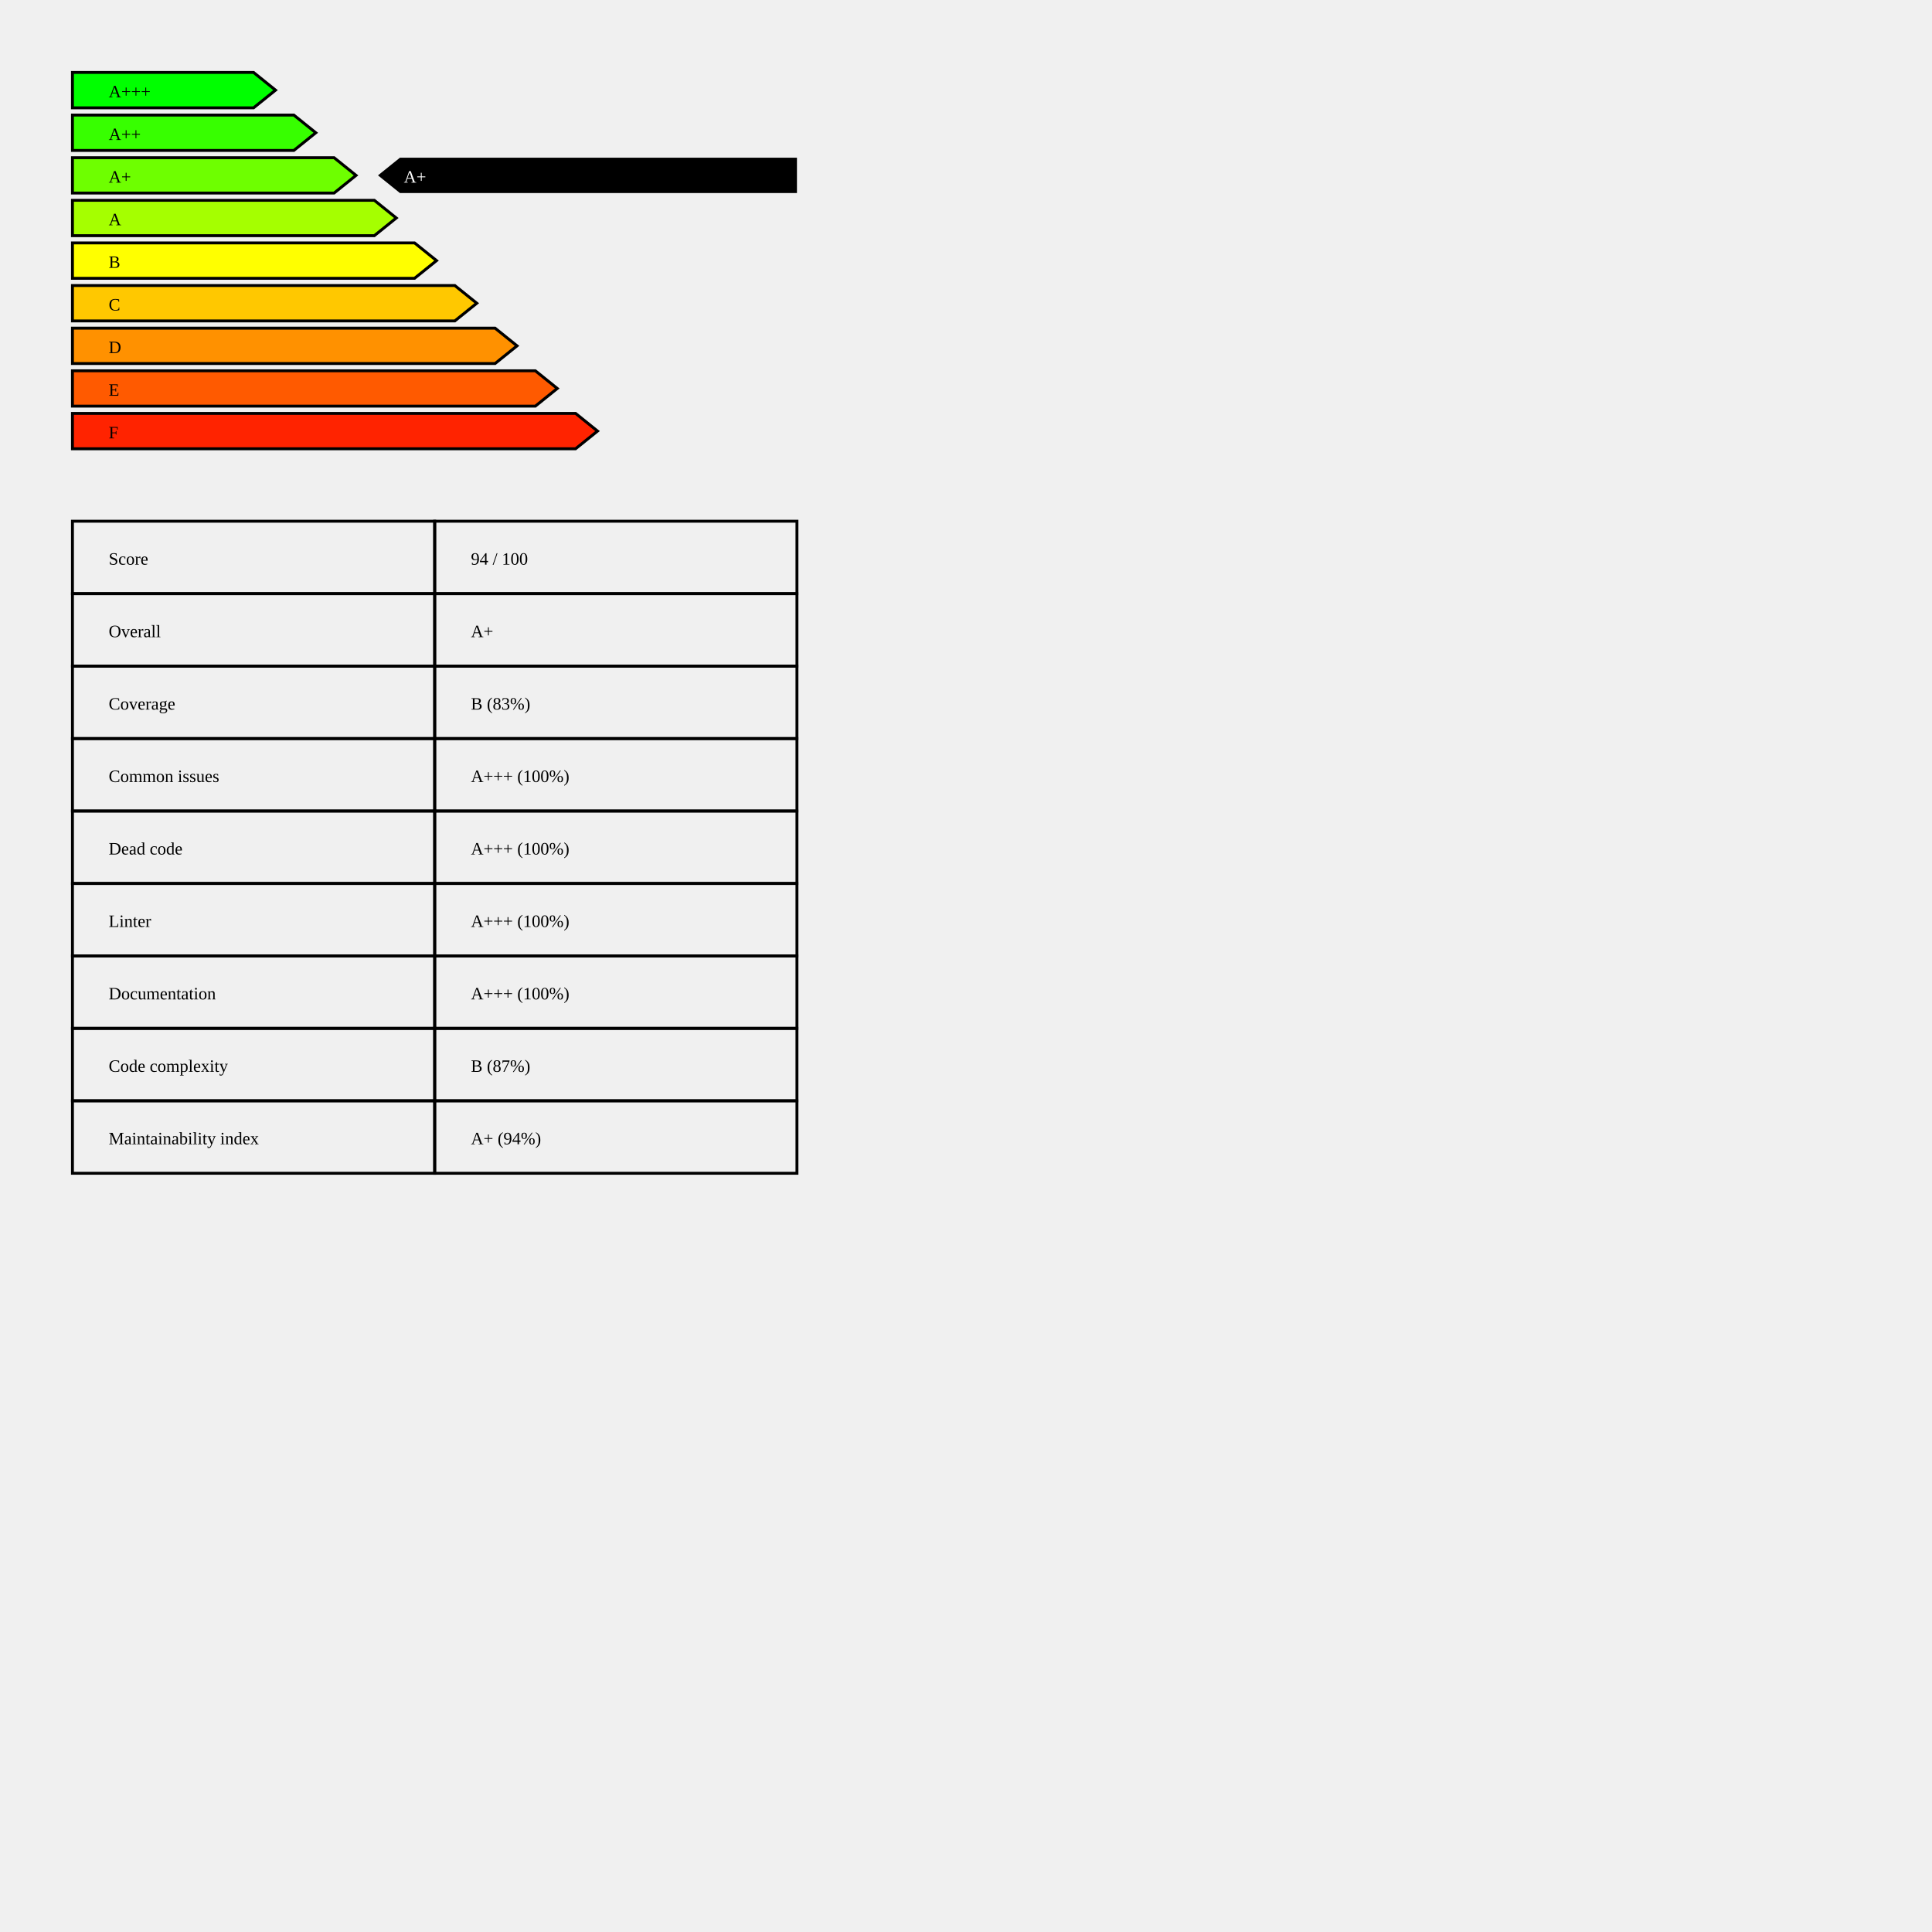
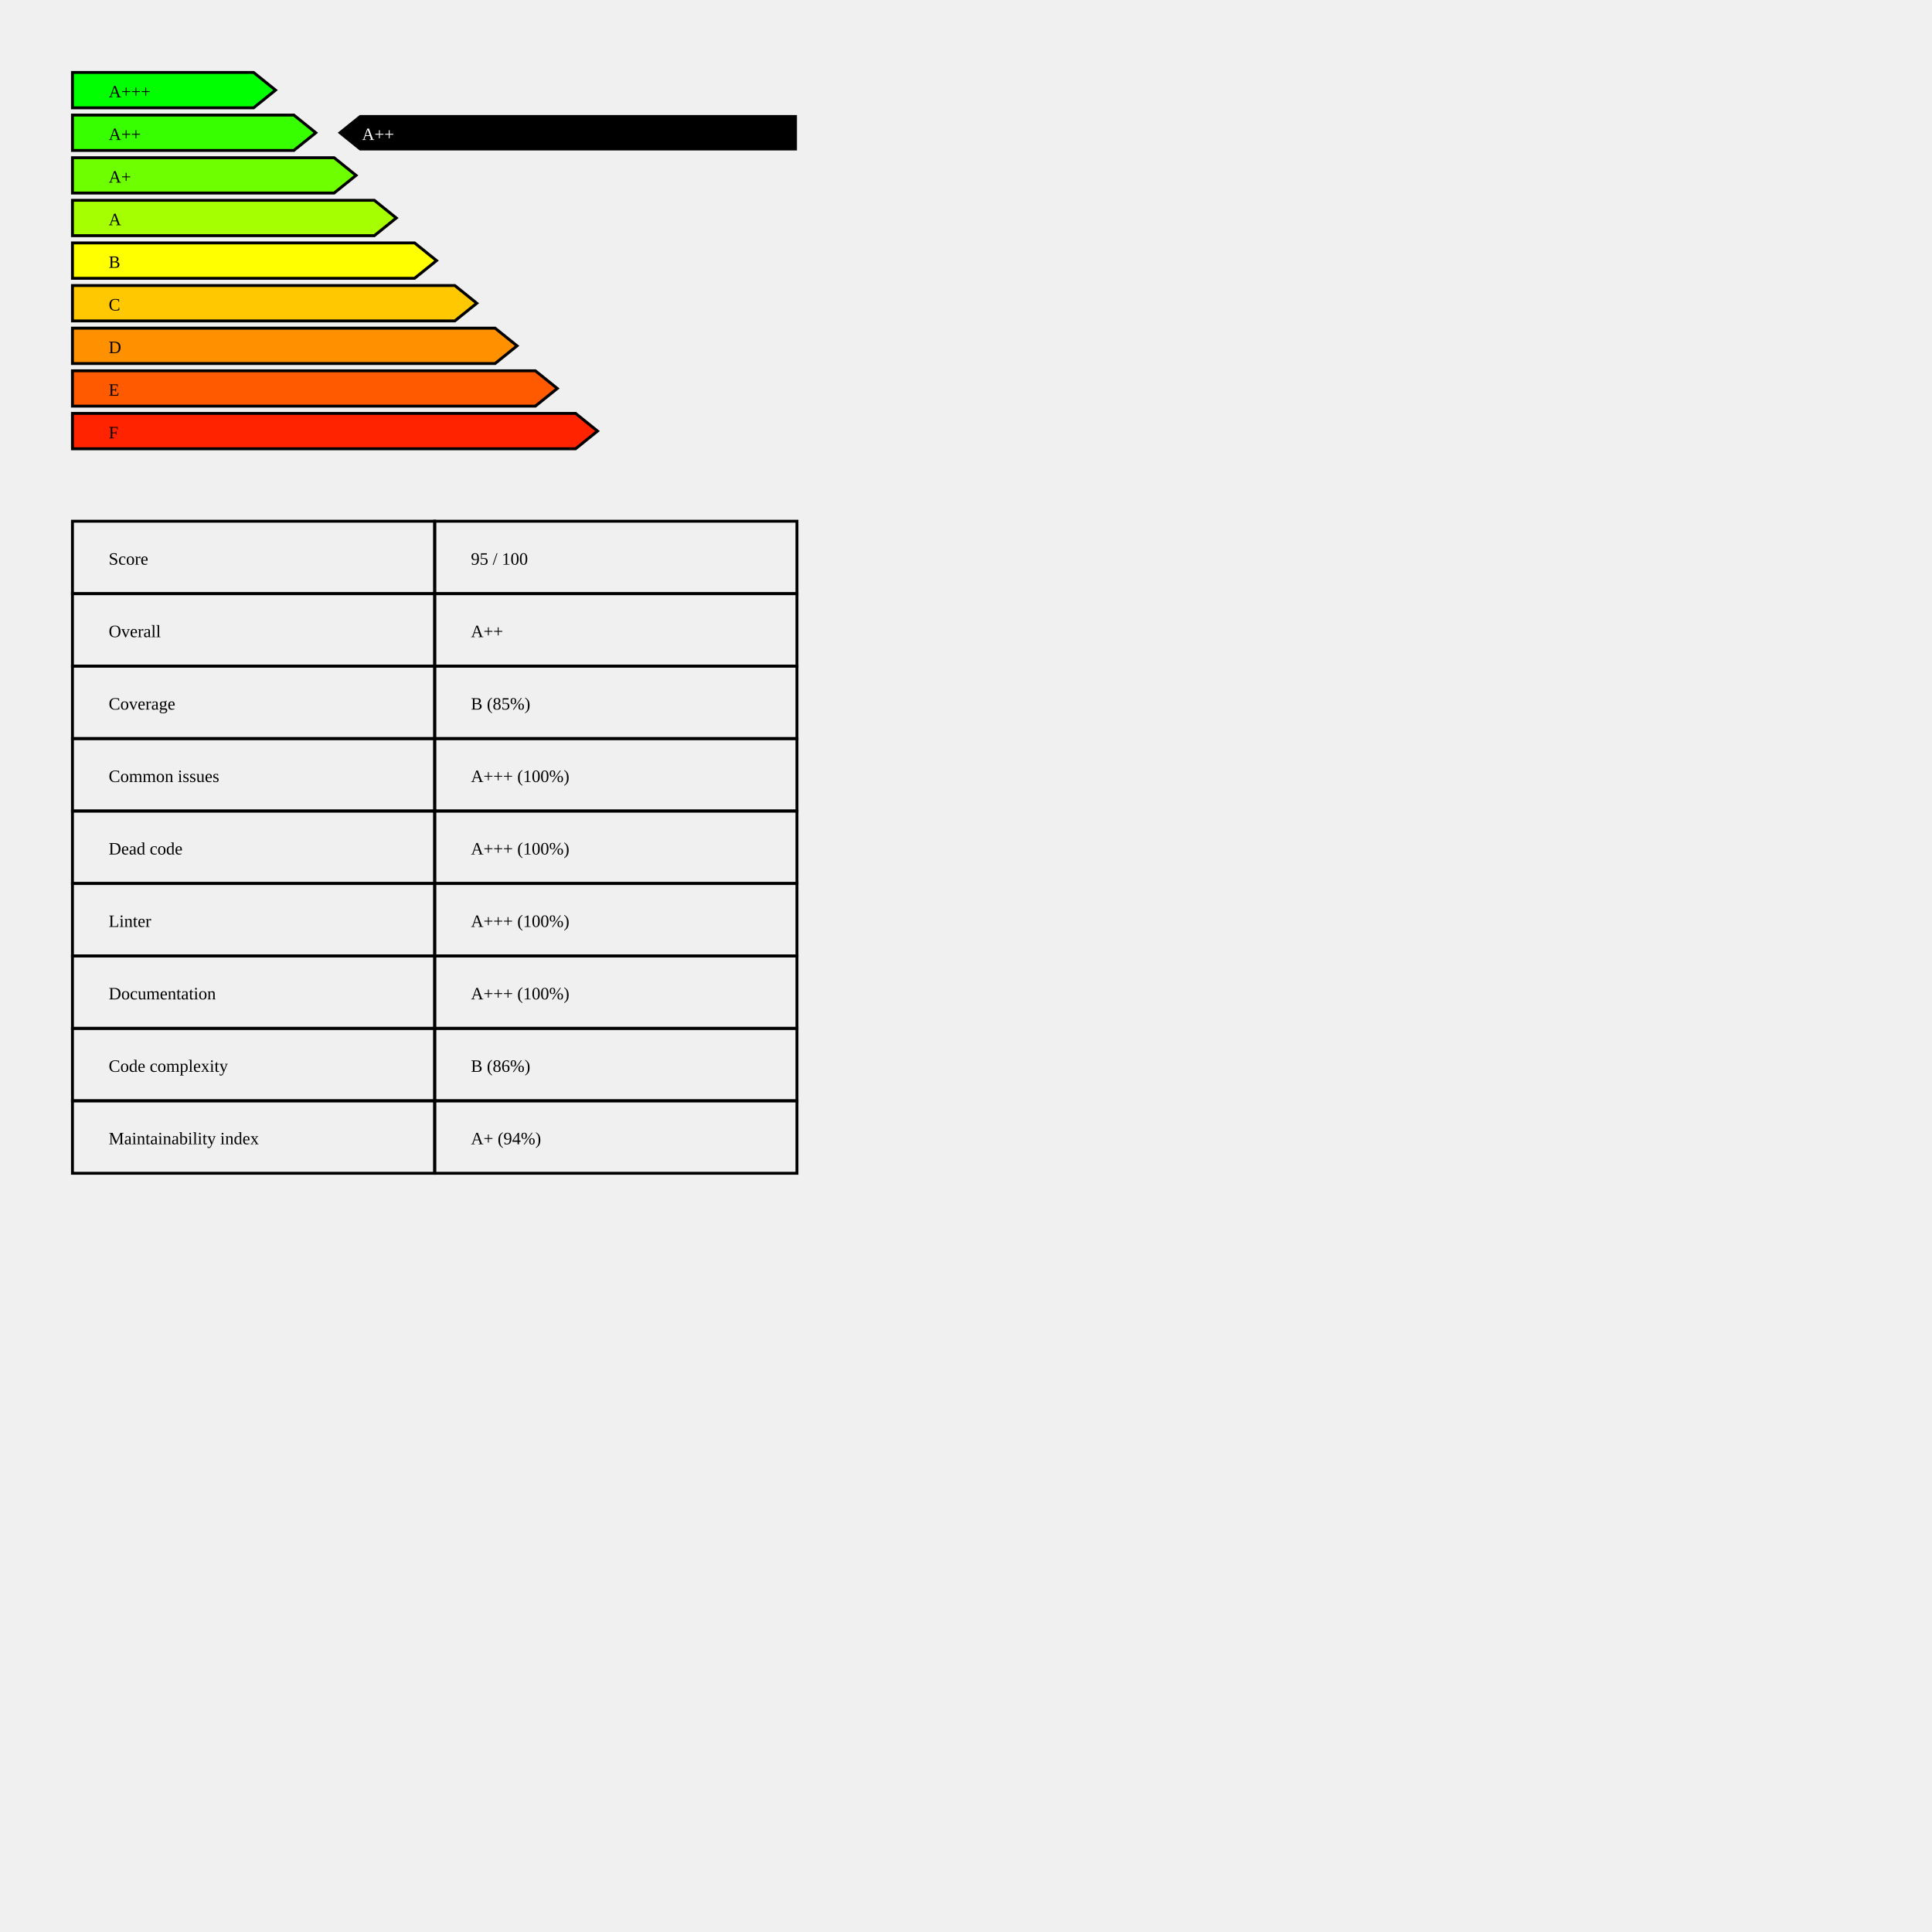
<svg xmlns="http://www.w3.org/2000/svg" baseProfile="full" height="1000pt" version="1.1" width="1000pt">
  <defs />
  <polygon points="50,50.0 175.0,50.0 190.152,62.206 175.0,74.412 50,74.412 50,50.0" style="fill:rgb(0 255 0);stroke:black;stroke-width:2;" />
  <text x="75.0" y="67.206">A+++</text>
  <polygon points="50,79.412 202.778,79.412 217.929,91.618 202.778,103.824 50,103.824 50,79.412" style="fill:rgb(55 255 0);stroke:black;stroke-width:2;" />
  <text x="75.0" y="96.618">A++</text>
  <polygon points="50,108.824 230.556,108.824 245.707,121.029 230.556,133.235 50,133.235 50,108.824" style="fill:rgb(110 255 0);stroke:black;stroke-width:2;" />
  <text x="75.0" y="126.029">A+</text>
  <polygon points="50,138.235 258.333,138.235 273.485,150.441 258.333,162.647 50,162.647 50,138.235" style="fill:rgb(165 255 0);stroke:black;stroke-width:2;" />
  <text x="75.0" y="155.441">A</text>
  <polygon points="50,167.647 286.111,167.647 301.263,179.853 286.111,192.059 50,192.059 50,167.647" style="fill:rgb(255 255 0);stroke:black;stroke-width:2;" />
  <text x="75.0" y="184.853">B</text>
  <polygon points="50,197.059 313.889,197.059 329.04,209.265 313.889,221.471 50,221.471 50,197.059" style="fill:rgb(255 200 0);stroke:black;stroke-width:2;" />
  <text x="75.0" y="214.265">C</text>
  <polygon points="50,226.471 341.667,226.471 356.818,238.676 341.667,250.882 50,250.882 50,226.471" style="fill:rgb(255 145 0);stroke:black;stroke-width:2;" />
  <text x="75.0" y="243.676">D</text>
  <polygon points="50,255.882 369.444,255.882 384.596,268.088 369.444,280.294 50,280.294 50,255.882" style="fill:rgb(255 90 0);stroke:black;stroke-width:2;" />
  <text x="75.0" y="273.088">E</text>
  <polygon points="50,285.294 397.222,285.294 412.374,297.5 397.222,309.706 50,309.706 50,285.294" style="fill:rgb(255 35 0);stroke:black;stroke-width:2;" />
  <text x="75.0" y="302.5">F</text>
-   <polygon points="276.01,108.824 260.859,121.029 276.01,133.235 550,133.235 550,108.824" style="fill:black;" />
-   <text fill="white" x="278.687" y="126.029">A+</text>
+   <polygon points="248.232,79.412 233.081,91.618 248.232,103.824 550,103.824 550,79.412" style="fill:black;" />
+   <text fill="white" x="249.798" y="96.618">A++</text>
  <text x="75.0" y="389.706">Score</text>
-   <text x="325.0" y="389.706">94 / 100</text>
+   <text x="325.0" y="389.706">95 / 100</text>
  <polygon points="50,359.706 300,359.706 300,409.706 50,409.706 50,359.706" style="fill:none; stroke:black;stroke-width:2;" />
  <polygon points="300,359.706 550,359.706 550,409.706 300,409.706 300,359.706" style="fill:none; stroke:black;stroke-width:2;" />
  <text x="75.0" y="439.706">Overall</text>
-   <text x="325.0" y="439.706">A+</text>
+   <text x="325.0" y="439.706">A++</text>
  <polygon points="50,409.706 300,409.706 300,459.706 50,459.706 50,409.706" style="fill:none; stroke:black;stroke-width:2;" />
  <polygon points="300,409.706 550,409.706 550,459.706 300,459.706 300,409.706" style="fill:none; stroke:black;stroke-width:2;" />
  <text x="75.0" y="489.706">Coverage</text>
-   <text x="325.0" y="489.706">B  (83%)</text>
+   <text x="325.0" y="489.706">B  (85%)</text>
  <polygon points="50,459.706 300,459.706 300,509.706 50,509.706 50,459.706" style="fill:none; stroke:black;stroke-width:2;" />
  <polygon points="300,459.706 550,459.706 550,509.706 300,509.706 300,459.706" style="fill:none; stroke:black;stroke-width:2;" />
  <text x="75.0" y="539.706">Common issues</text>
  <text x="325.0" y="539.706">A+++  (100%)</text>
  <polygon points="50,509.706 300,509.706 300,559.706 50,559.706 50,509.706" style="fill:none; stroke:black;stroke-width:2;" />
  <polygon points="300,509.706 550,509.706 550,559.706 300,559.706 300,509.706" style="fill:none; stroke:black;stroke-width:2;" />
  <text x="75.0" y="589.706">Dead code</text>
  <text x="325.0" y="589.706">A+++  (100%)</text>
  <polygon points="50,559.706 300,559.706 300,609.706 50,609.706 50,559.706" style="fill:none; stroke:black;stroke-width:2;" />
  <polygon points="300,559.706 550,559.706 550,609.706 300,609.706 300,559.706" style="fill:none; stroke:black;stroke-width:2;" />
  <text x="75.0" y="639.706">Linter</text>
  <text x="325.0" y="639.706">A+++  (100%)</text>
  <polygon points="50,609.706 300,609.706 300,659.706 50,659.706 50,609.706" style="fill:none; stroke:black;stroke-width:2;" />
  <polygon points="300,609.706 550,609.706 550,659.706 300,659.706 300,609.706" style="fill:none; stroke:black;stroke-width:2;" />
  <text x="75.0" y="689.706">Documentation</text>
  <text x="325.0" y="689.706">A+++  (100%)</text>
  <polygon points="50,659.706 300,659.706 300,709.706 50,709.706 50,659.706" style="fill:none; stroke:black;stroke-width:2;" />
  <polygon points="300,659.706 550,659.706 550,709.706 300,709.706 300,659.706" style="fill:none; stroke:black;stroke-width:2;" />
  <text x="75.0" y="739.706">Code complexity</text>
-   <text x="325.0" y="739.706">B  (87%)</text>
+   <text x="325.0" y="739.706">B  (86%)</text>
  <polygon points="50,709.706 300,709.706 300,759.706 50,759.706 50,709.706" style="fill:none; stroke:black;stroke-width:2;" />
  <polygon points="300,709.706 550,709.706 550,759.706 300,759.706 300,709.706" style="fill:none; stroke:black;stroke-width:2;" />
  <text x="75.0" y="789.706">Maintainability index</text>
  <text x="325.0" y="789.706">A+  (94%)</text>
  <polygon points="50,759.706 300,759.706 300,809.706 50,809.706 50,759.706" style="fill:none; stroke:black;stroke-width:2;" />
  <polygon points="300,759.706 550,759.706 550,809.706 300,809.706 300,759.706" style="fill:none; stroke:black;stroke-width:2;" />
</svg>
